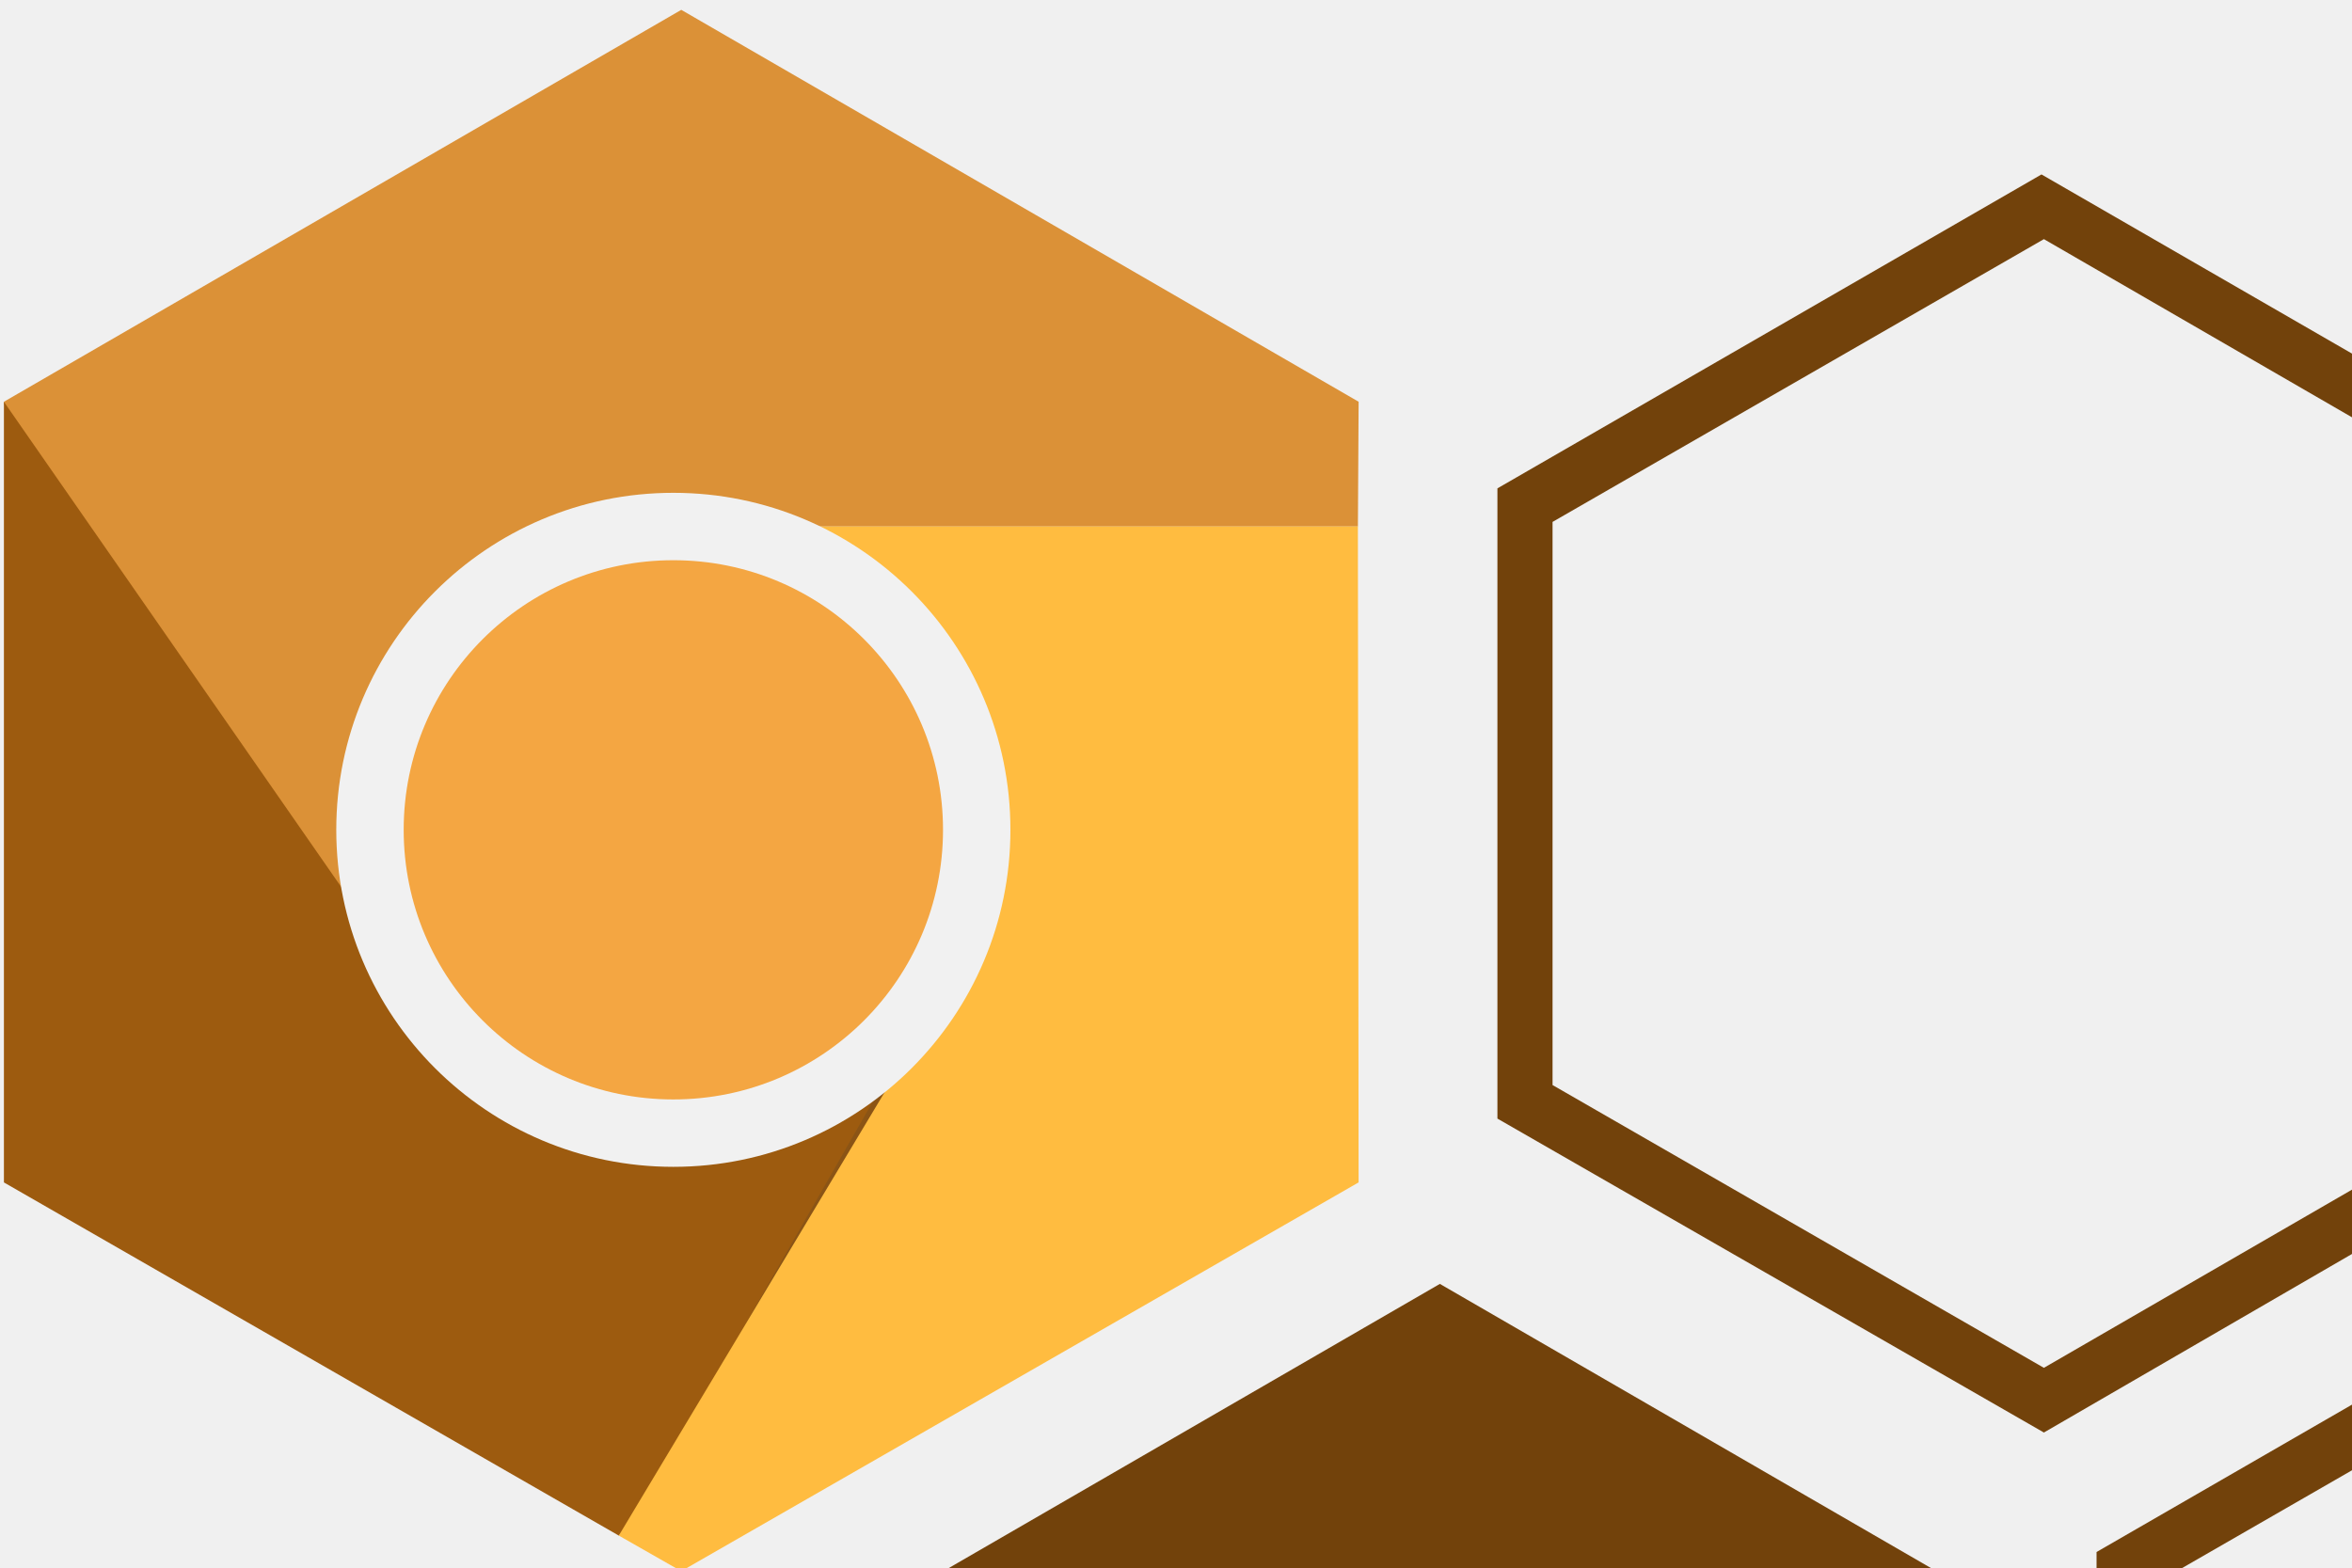
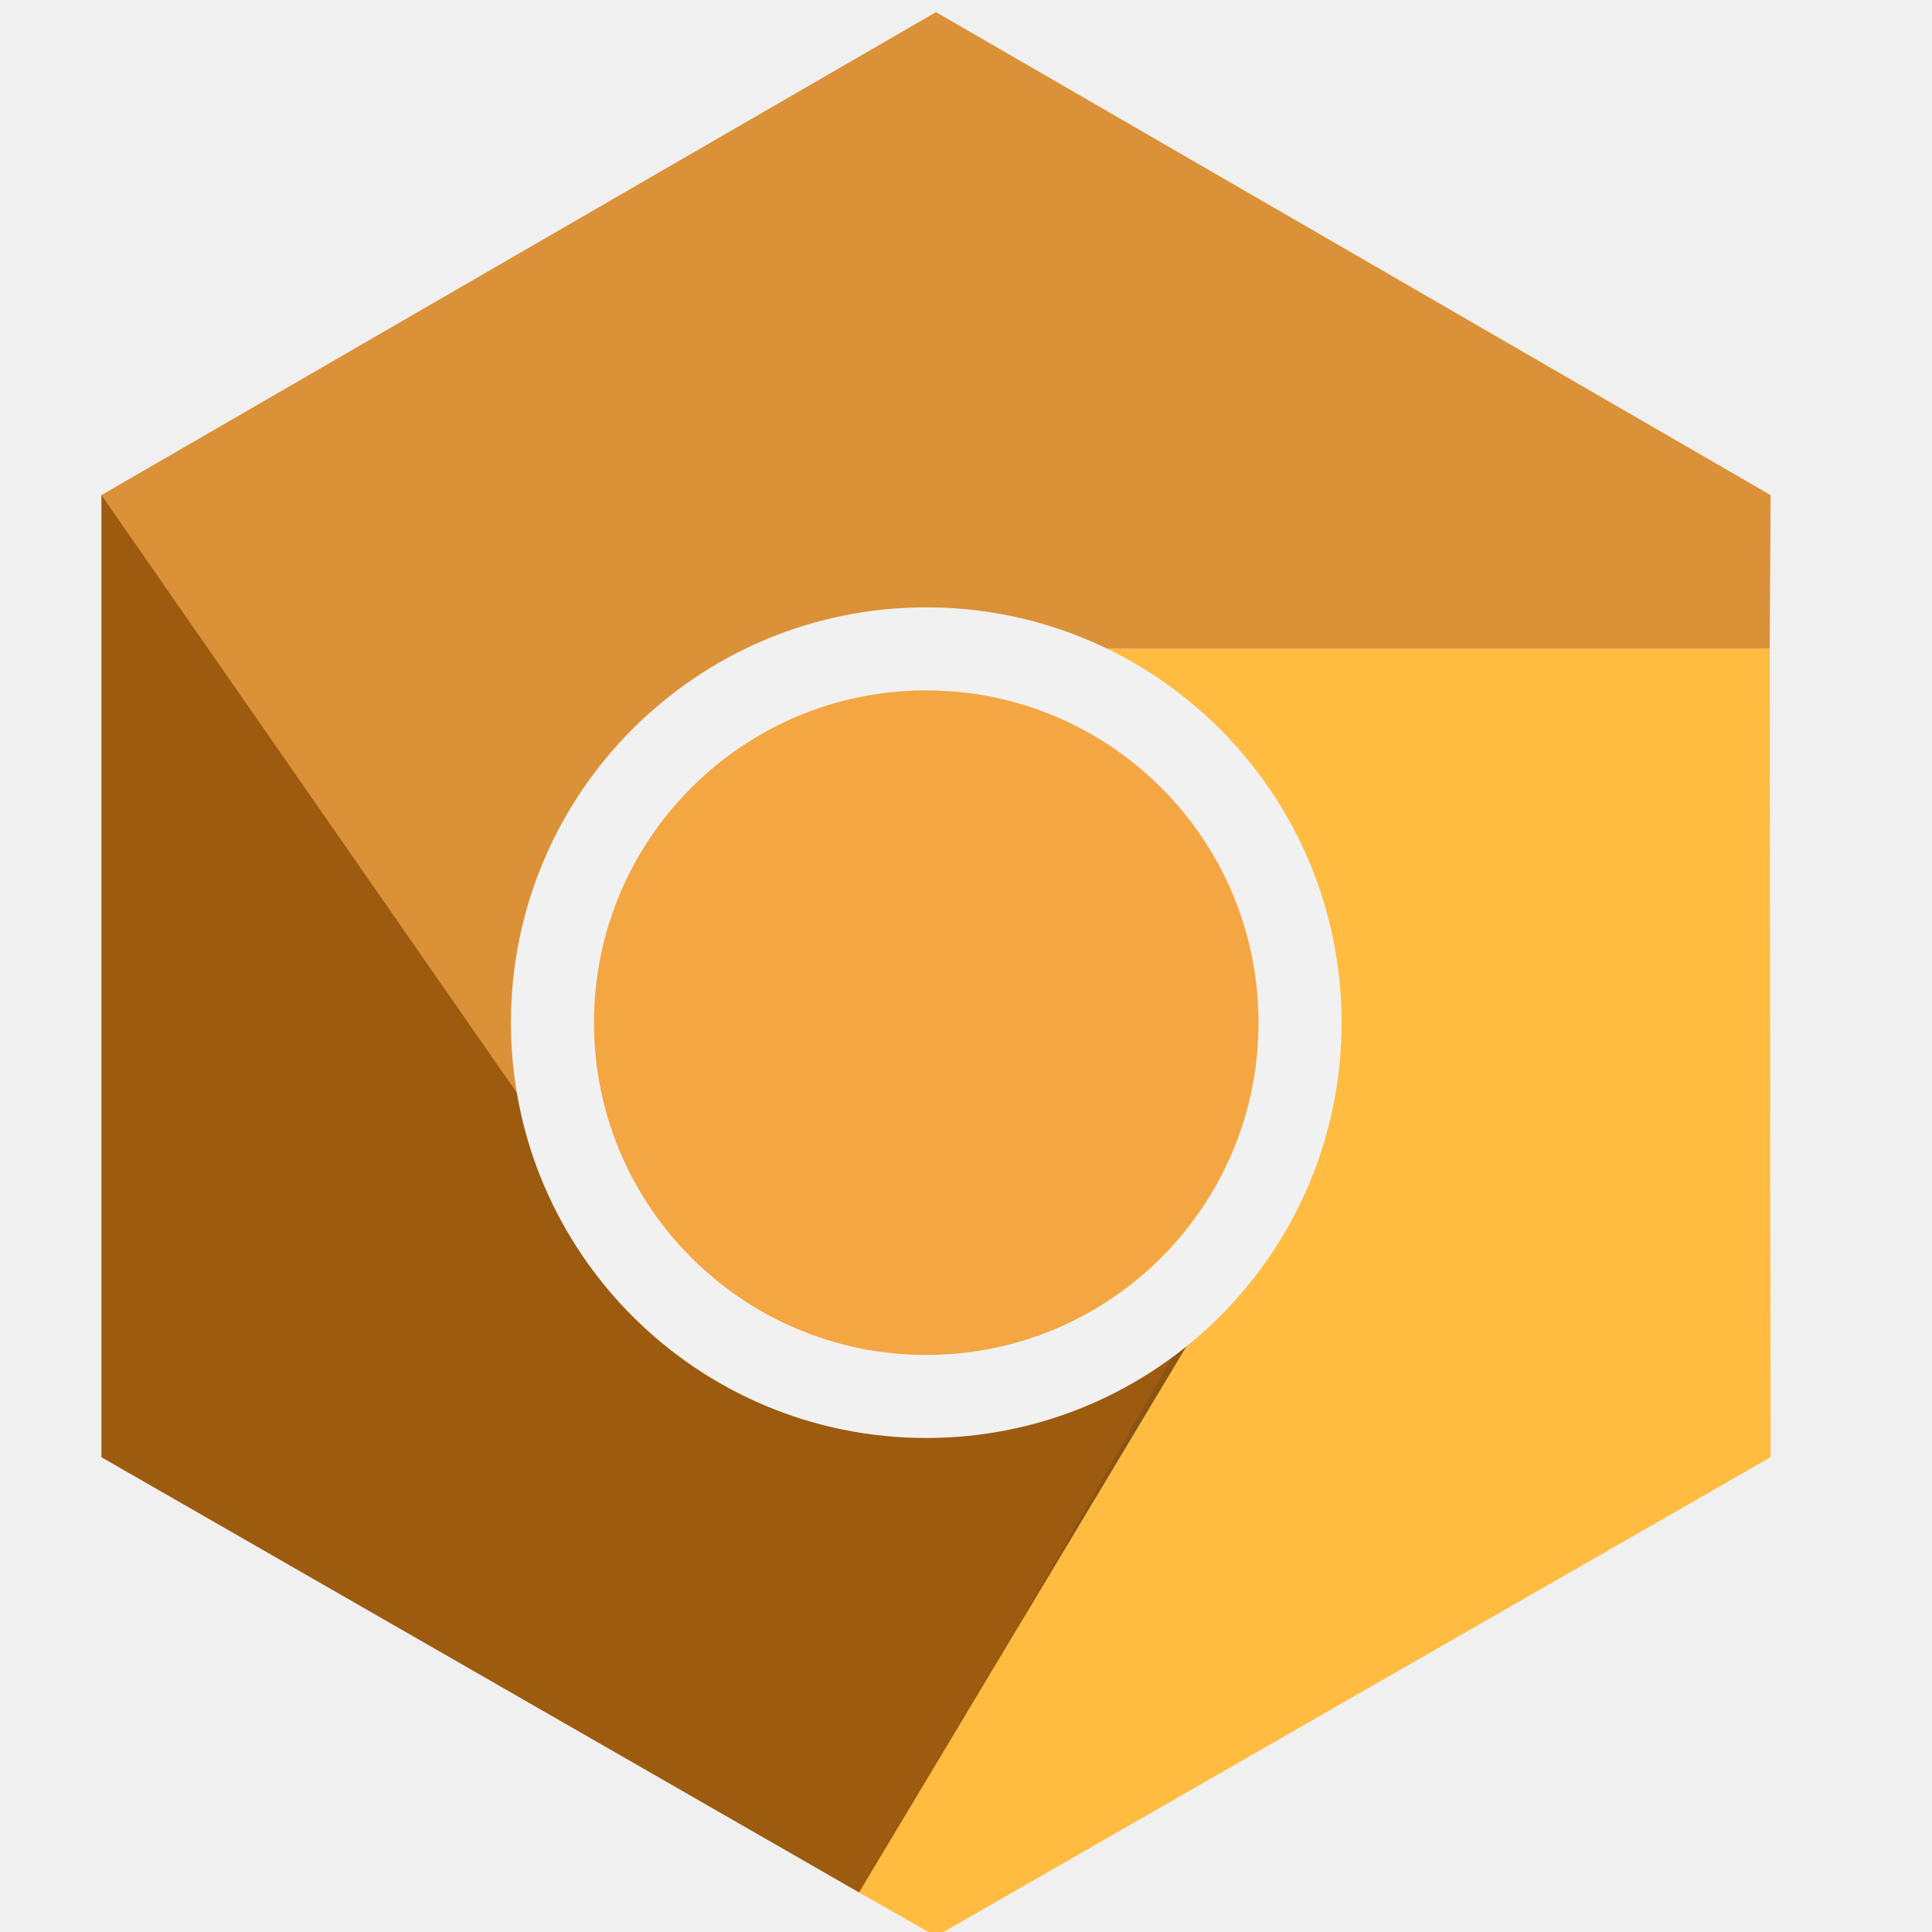
- <svg xmlns="http://www.w3.org/2000/svg" xmlns:xlink="http://www.w3.org/1999/xlink" width="60" height="40" version="1.1" viewBox="0 0 60 40">
-   <defs>
-     <path id="F" d="M8 184h83.77l38.88-38.88V116h-69.3L8 24.48z" />
-     <path id="I" d="M96 56l34.65 60-38.88 68H184V56z" />
+ <svg xmlns="http://www.w3.org/2000/svg" xmlns:xlink="http://www.w3.org/1999/xlink" width="40" height="40" version="1.1" viewBox="0 0 40 40" id="svg68">
+   <defs id="defs22">
+     <path id="F" d="m 8,184 h 83.77 l 38.88,-38.88 V 116 H 61.35 L 8,24.48 Z" />
+     <path id="I" d="m 96,56 34.65,60 -38.88,68 H 184 V 56 Z" />
    <clipPath id="J-0">
-       <use width="100%" height="100%" xlink:href="#I" />
+       <use width="100%" height="100%" xlink:href="#I" id="use6" x="0" y="0" />
    </clipPath>
-     <linearGradient id="D-0" x1="29.34" x2="81.84" y1="75.02" y2="44.35" gradientTransform="matrix(1.0805 0 0 1.1878 -14.807 -21.786)" gradientUnits="userSpaceOnUse">
-       <stop stop-color="#a52714" stop-opacity=".6" offset="0" />
-       <stop stop-color="#a52714" stop-opacity="0" offset=".66" />
+     <linearGradient id="D-0" x1="29.34" x2="81.84" y1="75.02" y2="44.35" gradientTransform="matrix(1.0805,0,0,1.1878,-14.807,-21.786)" gradientUnits="userSpaceOnUse">
+       <stop stop-color="#a52714" stop-opacity=".6" offset="0" id="stop9" />
+       <stop stop-color="#a52714" stop-opacity="0" offset=".66" id="stop11" />
    </linearGradient>
    <clipPath id="G-5">
-       <use width="100%" height="100%" xlink:href="#F" />
+       <use width="100%" height="100%" xlink:href="#F" id="use14" x="0" y="0" />
    </clipPath>
    <linearGradient id="H-05" x1="121.9" x2="136.6" y1="49.8" y2="114.1" gradientUnits="userSpaceOnUse">
-       <stop stop-color="#ea6100" stop-opacity=".3" offset="0" />
-       <stop stop-color="#ea6100" stop-opacity="0" offset=".66" />
+       <stop stop-color="#ea6100" stop-opacity=".3" offset="0" id="stop17" />
+       <stop stop-color="#ea6100" stop-opacity="0" offset=".66" id="stop19" />
    </linearGradient>
  </defs>
  <mask id="a" fill="#ffffff">
-     <path d="m0 0h313.3v159.86h-313.3z" fill="#fff" fill-rule="evenodd" />
+     <path d="M 0,0 H 313.3 V 159.86 H 0 Z" fill="#ffffff" fill-rule="evenodd" id="path24" />
  </mask>
  <mask id="b" fill="#ffffff">
-     <path d="m0 0h313.3v159.86h-313.3z" fill="#fff" fill-rule="evenodd" />
+     <path d="M 0,0 H 313.3 V 159.86 H 0 Z" fill="#ffffff" fill-rule="evenodd" id="path27" />
  </mask>
-   <g>
-     <g transform="matrix(.49527 0 0 .49527 5.0758 3.2126)">
-       <g fill="#72420b">
-         <path class="st0" d="m69.72 49.413 25.308 14.568 25.185-14.568v-29.012l-25.185-14.568-25.308 14.568zm25.308 17.901-28.148-16.173v-32.468l28.024-16.173 28.024 16.173v32.468z" stroke-width="1.234" />
-         <path class="st0" d="m100.58 104.21 25.308 14.568 25.185-14.568v-29.012l-25.185-14.568-25.308 14.568zm25.308 17.901-28.148-16.173v-32.468l28.024-16.173 28.024 16.173v32.468z" stroke-width="1.234" />
-         <polygon class="st0" transform="matrix(1.2345 0 0 1.2345 26.14 -17.499)" points="30.6 112.3 52.2 99.9 52.2 75 30.6 62.5 9 75 9 99.9" />
-       </g>
-       <g transform="translate(1.8148e-7 7.1925)">
-         <g stroke-width=".397">
-           <path d="m-10.047 7.018 5.389 30.256h15.648l13.754-23.829h34.95l0.037-6.427-34.889-20.19z" fill="#db9137" />
-           <path d="m-10.047 47.237 31.672 18.195 16.88-16.592v-11.565h-27.523l-21.029-30.256z" fill="#9d5b0f" />
-           <path class="D" d="m38.167 37.79-0.33-0.191-15.251 26.669h0.457l15.132-26.466z" fill="#263238" fill-opacity=".15" />
+   <g id="g66">
+     <g transform="matrix(0.49527,0,0,0.49527,5.0758,3.2126)" id="g64">
+       <g fill="#72420b" id="g36" />
+       <g transform="translate(4.038202,7.1925)" id="g62">
+         <g stroke-width="0.397" id="g44">
+           <path d="m -10.047,7.018 5.389,30.256 h 15.648 l 13.754,-23.829 h 34.95 l 0.037,-6.427 -34.889,-20.19 z" fill="#db9137" id="path38" />
+           <path d="M -10.047,47.237 21.625,65.432 38.505,48.84 V 37.275 H 10.982 L -10.047,7.019 Z" fill="#9d5b0f" id="path40" />
+           <path class="D" d="m 38.167,37.79 -0.33,-0.191 -15.251,26.669 h 0.457 l 15.132,-26.466 z" fill="#263238" fill-opacity="0.15" id="path42" />
        </g>
-         <g transform="matrix(.39716 0 0 .39716 -13.384 -8.7961)" clip-path="url(#G-5)">
-           <path d="m96 56 34.65 60-38.88 68h92.23v-128z" fill="#ffcd40" />
-           <path d="m96 56 34.65 60-38.88 68h92.23v-128z" fill="url(#H-05)" />
+         <g transform="matrix(0.39716,0,0,0.39716,-13.384,-8.7961)" clip-path="url(#G-5)" id="g50">
+           <path d="m 96,56 34.65,60 -38.88,68 H 184 V 56 Z" fill="#ffcd40" id="path46" />
+           <path d="m 96,56 34.65,60 -38.88,68 H 184 V 56 Z" fill="url(#H-05)" id="path48" style="fill:url(#H-05)" />
        </g>
-         <path d="m24.743 13.445 13.761 23.829-16.88 28.157 3.217 1.834 34.889-20.029-0.037-33.792z" fill="#ffbc40" stroke-width=".397" />
-         <g transform="matrix(.39716 0 0 .39716 -13.384 -8.7961)" clip-path="url(#J-0)">
-           <path d="m37.907 9.087-28.976 106.91c-106.95-103.23-28.897-80.828 80.081-76.183h95.082l-26.897-32.542z" fill="url(#D-0)" stroke-width="1.133" />
+         <path d="m 24.743,13.445 13.761,23.829 -16.88,28.157 3.217,1.834 34.889,-20.029 -0.037,-33.792 z" fill="#ffbc40" stroke-width="0.397" id="path52" />
+         <g transform="matrix(0.39716,0,0,0.39716,-13.384,-8.7961)" clip-path="url(#J-0)" id="g56">
+           <path d="m 37.907,9.087 -28.976,106.91 c -106.95,-103.23 -28.897,-80.828 80.081,-76.183 h 95.082 L 157.197,7.272 Z" fill="url(#D-0)" stroke-width="1.133" id="path54" style="fill:url(#D-0)" />
        </g>
-         <circle cx="24.434" cy="29.072" r="17.362" fill="#f1f1f1" stroke-width=".434" />
-         <circle cx="24.434" cy="29.072" r="13.89" fill="#f4a642" stroke-width=".434" />
+         <circle cx="24.434" cy="29.072" r="17.362" fill="#f1f1f1" stroke-width="0.434" id="circle58" />
+         <circle cx="24.434" cy="29.072" r="13.89" fill="#f4a642" stroke-width="0.434" id="circle60" />
      </g>
    </g>
  </g>
</svg>
